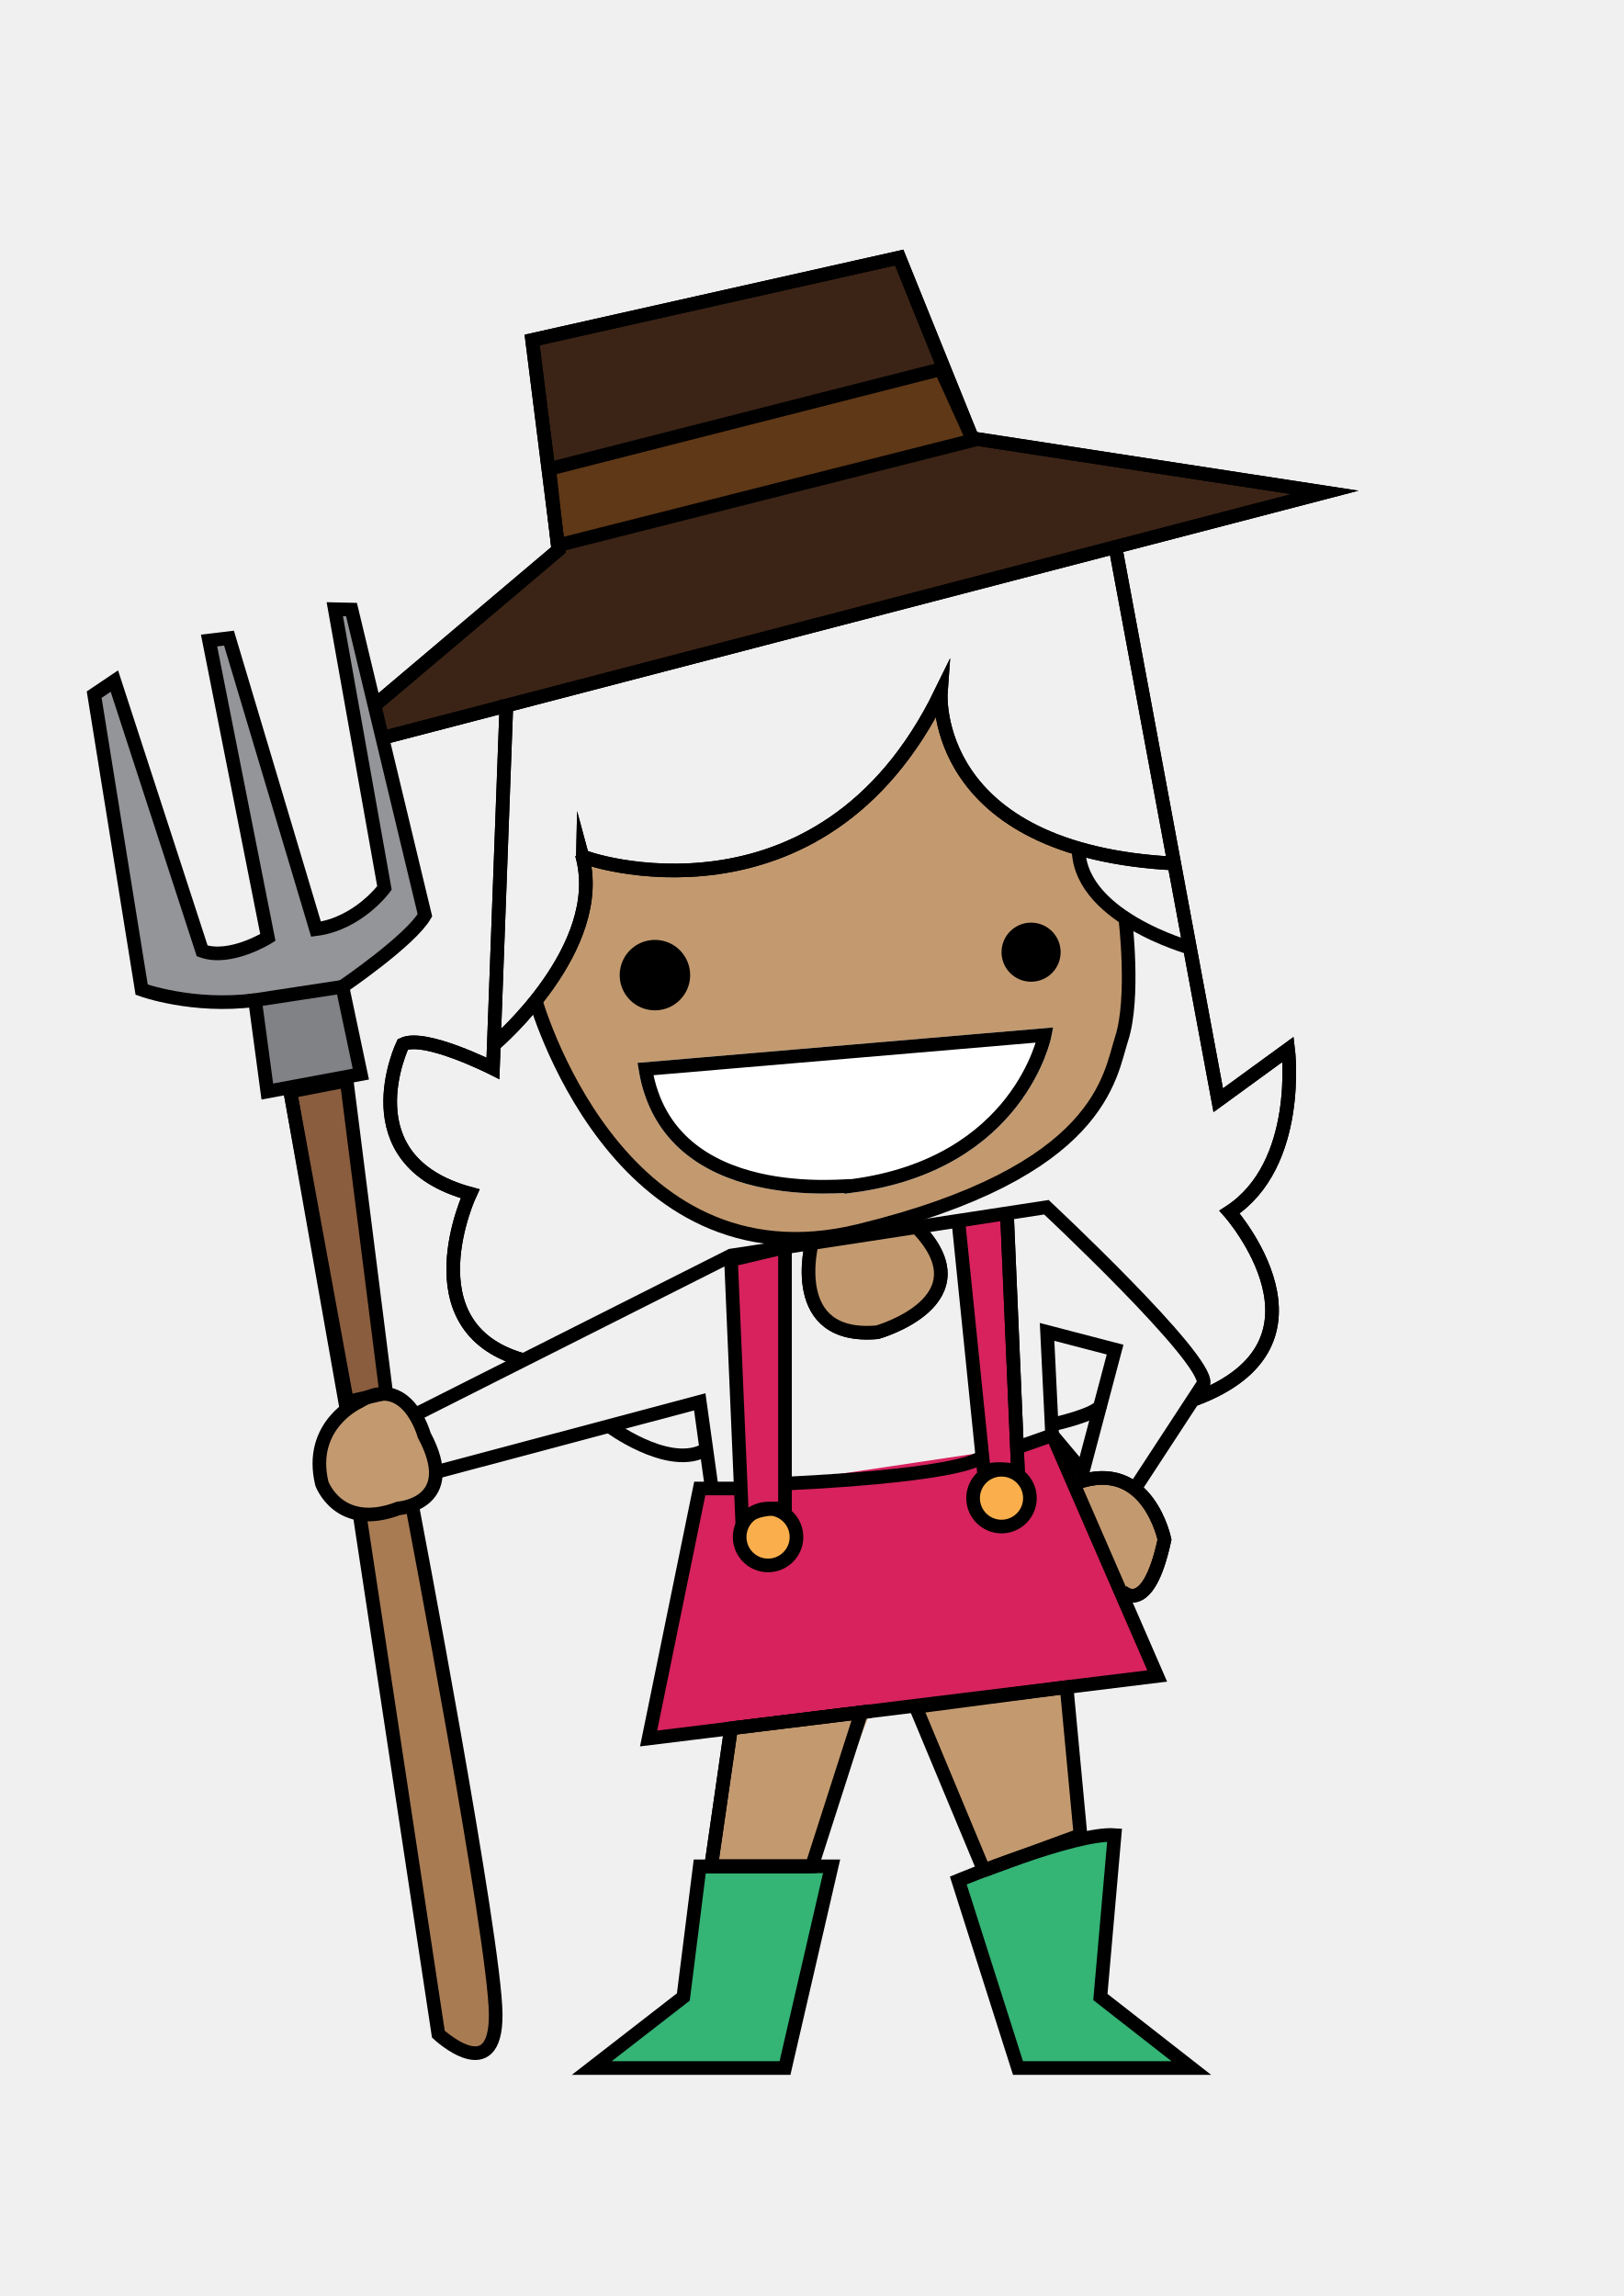
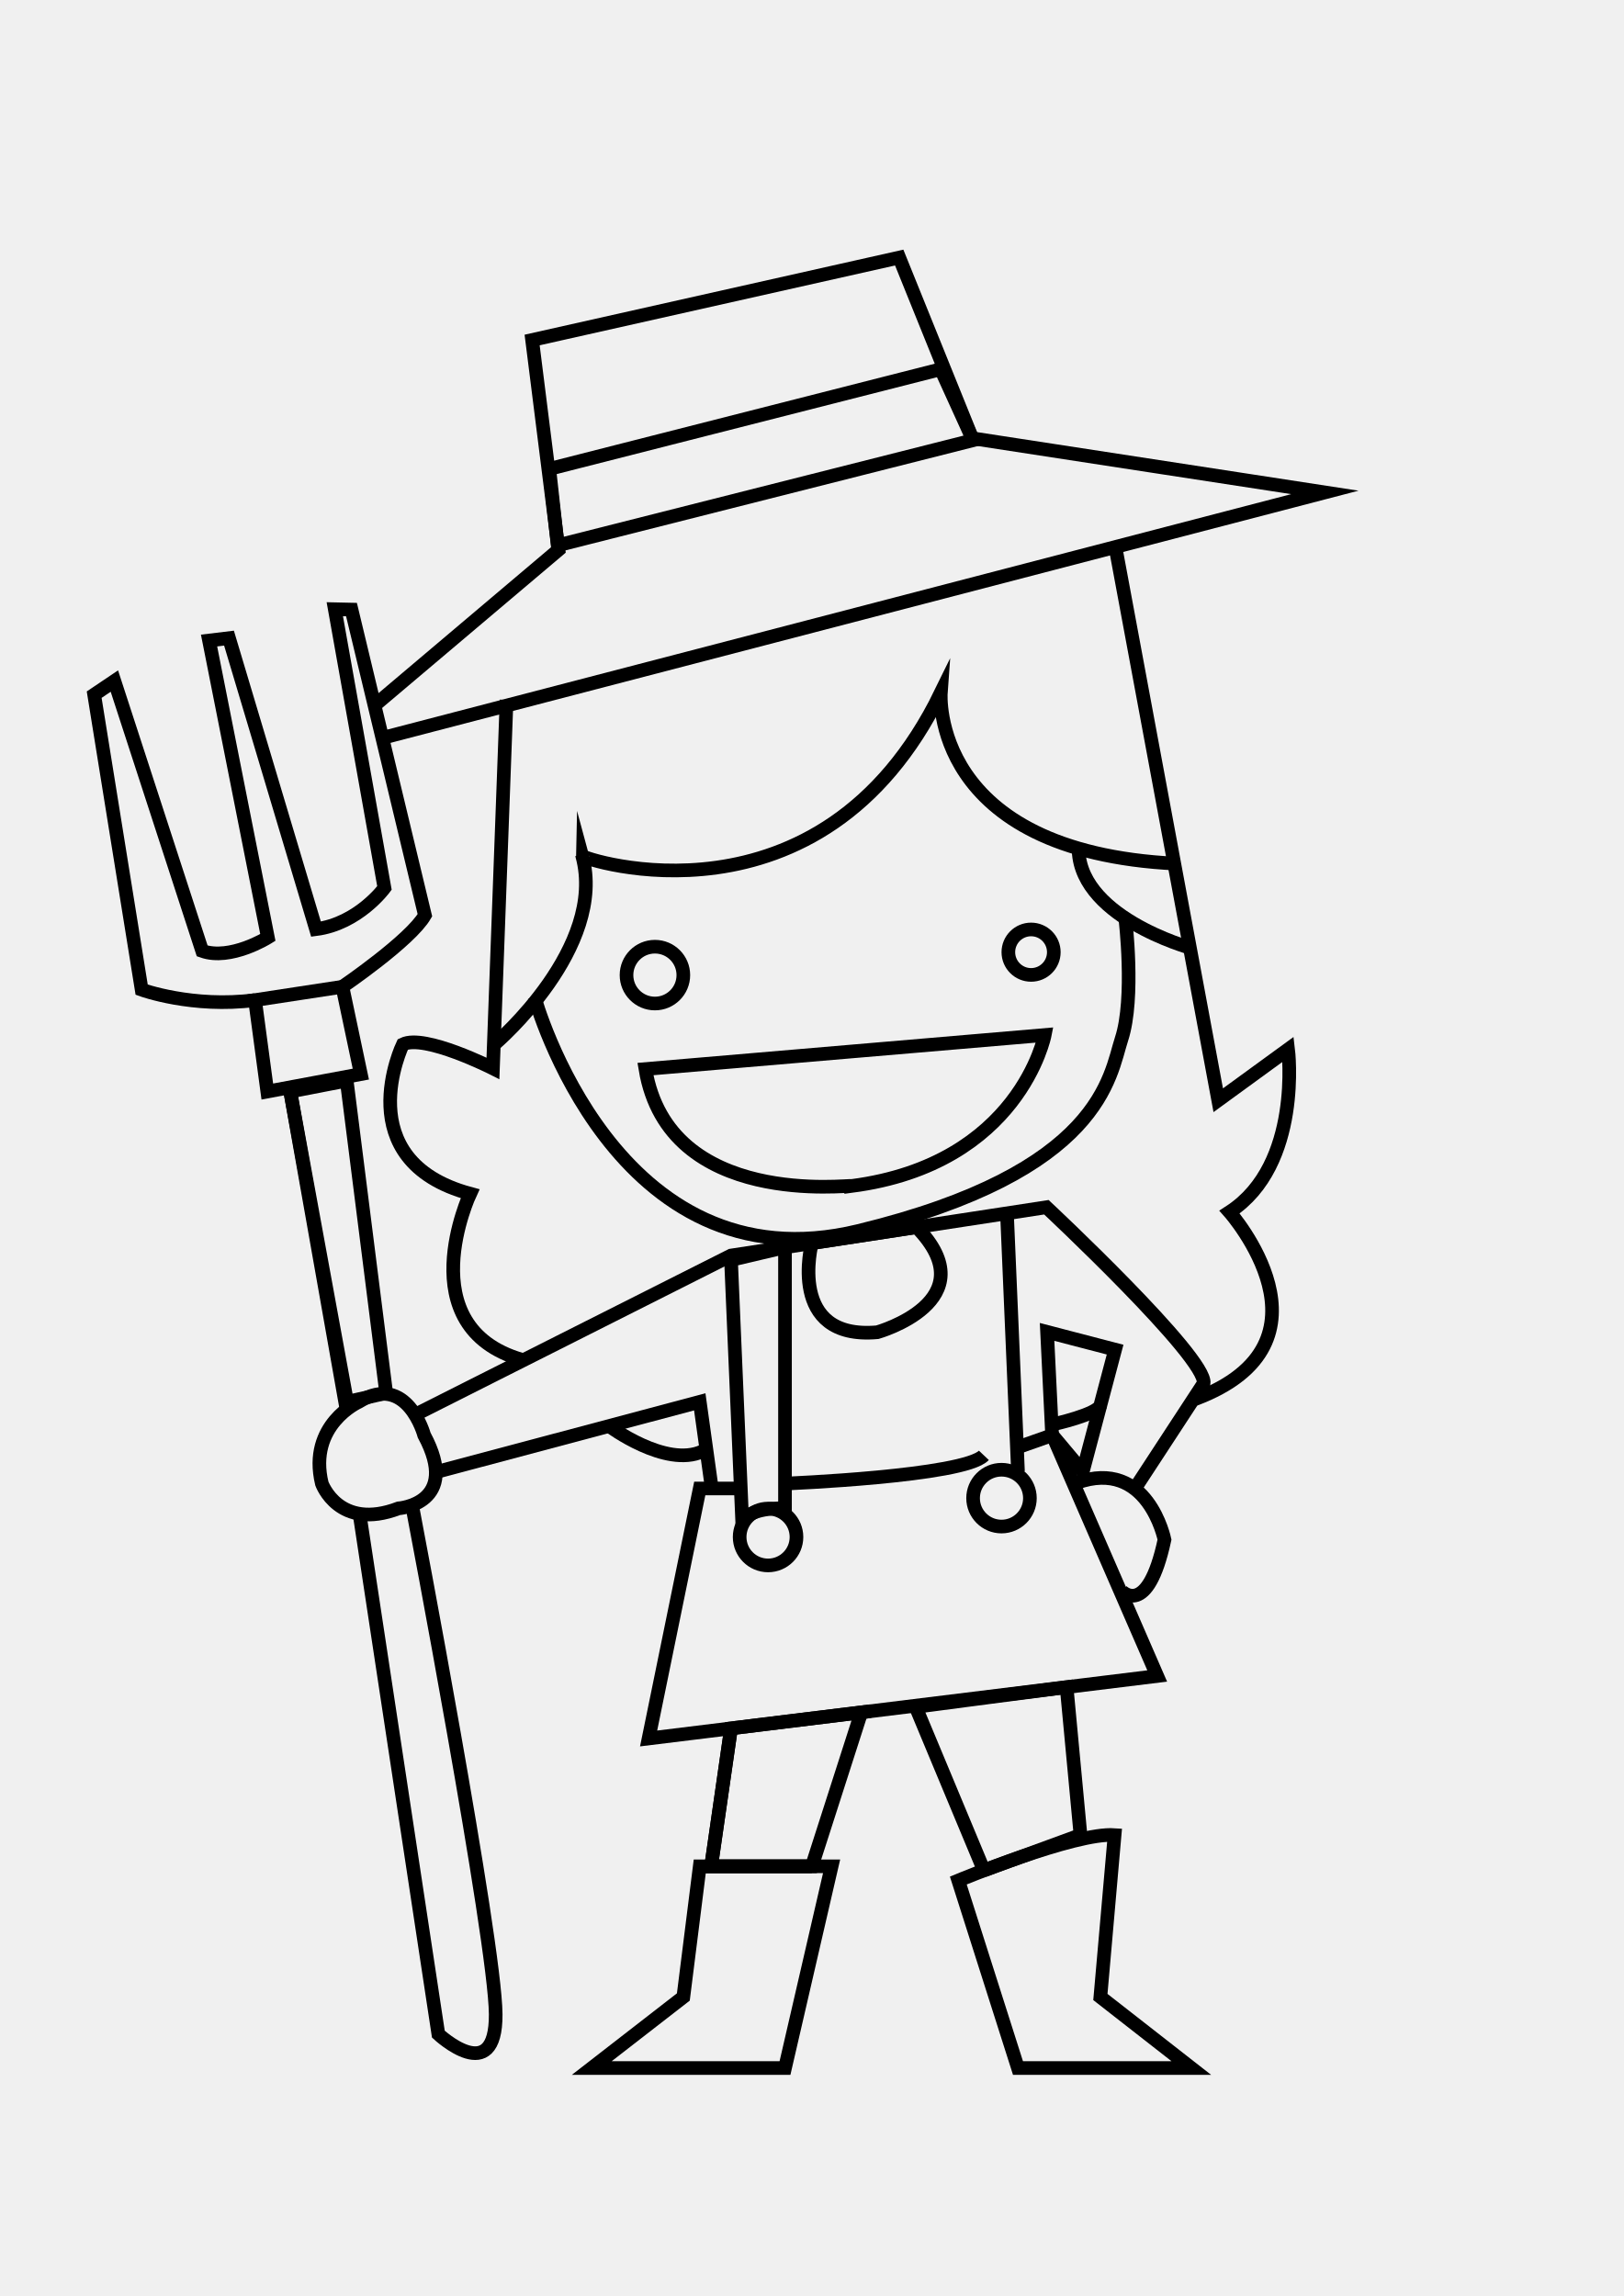
- <svg xmlns="http://www.w3.org/2000/svg" version="1.1" x="0px" y="0px" width="595.28px" height="841.89px" viewBox="0 0 595.28 841.89" enable-background="new 0 0 595.28 841.89" xml:space="preserve">
-   <g id="couleurs">
-     <path fill="#D7225D" d="M351.333,447.612l17.834-2.731l4.041,94.661c0,0-10.494-3.735-12.5,0S351.333,447.612,351.333,447.612" />
-     <path fill="#A87B53" d="M151.333,553.34c0,0,30.208,158.16,30.395,185.243s-21.02,7.292-21.02,7.292L131.542,553.34" />
-     <path fill="#C39A6F" d="M395.425,311.121c-53.523-15.569-50.505-57.059-50.505-57.059   c-43.985,90.102-131.504,60.806-131.466,59.765c5.366,19.701-6.388,39.833-17.077,53.162c3.73,12.23,34.863,104.65,118.396,84.365   c89.405-21.71,92.03-56.971,96.419-70.442c3.839-11.783,2.229-34.842,1.357-44.227   C403.546,330.753,395.471,322.313,395.425,311.121z" />
-     <path fill="#C39A6F" d="M155.5,526.217c0,0-6.25-23.132-23.958-12.195c0,0-18.75,8.37-13.542,29.966c0,0,6.232,17.429,28.116,9.096   C146.116,553.083,169.042,551.434,155.5,526.217z" />
-     <path fill="none" d="M236.623,391.996l146.394-12.482c0,0-9.146,47.349-70.845,55.363   C312.196,434.226,245.139,443.563,236.623,391.996z" />
-     <path fill="#FFFFFF" stroke="#FFFFFF" stroke-width="5" stroke-miterlimit="10" d="M236.623,391.996l146.394-12.482   c0,0-9.146,47.349-70.845,55.363C312.196,434.226,245.139,443.563,236.623,391.996z" />
-     <circle cx="240.106" cy="357.551" r="10.417" />
-     <circle cx="378.012" cy="349.142" r="8.334" />
-     <polyline fill="#3B2416" points="136.605,259.263 204.762,201.613 201.245,173.649 195.085,124.671 329.666,94.441    356.433,160.698 485.717,180.556 139.806,270.677  " />
-     <line fill="#744C2C" x1="344.91" y1="135.375" x2="201.379" y2="171.943" />
-     <line fill="#744C2C" x1="356.75" y1="161.417" x2="204.458" y2="199.958" />
-     <polygon fill="#5F3817" points="356.75,161.417 204.458,199.958 201.379,171.943 344.91,135.375  " />
-     <polygon fill="#808285" points="98,400.242 132.287,393.846 125.529,361.824 93.499,366.713  " />
-     <path fill="#939598" d="M125.529,361.824c0,0,24.93-16.964,30.25-26.224L128.864,223.52l-6.124-0.135l18.205,102.221   c0,0-9.543,13.088-25.091,15.096L83.956,233.988l-7.313,0.88l21.557,108.879c0,0-13.734,8.589-24.073,4.935l-32.195-98.953   l-7.404,4.983l17.405,108.173c0,0,18.642,6.81,41.567,3.828" />
-     <path fill="#D7225D" d="M287.792,543.987c0,0,65.624-2.619,72.916-10.345" />
-     <polyline fill="#D7225D" points="373.208,530.667 385.834,526.217 424.25,614.542 237.792,637.458 256.542,545.792    272.167,545.792  " />
-     <circle fill="#FAAF4C" cx="367.167" cy="549.333" r="10.417" />
-     <circle fill="#FAAF4C" cx="281.584" cy="563.586" r="10.417" />
-     <path fill="none" stroke="#000000" stroke-width="5" stroke-miterlimit="10" d="M297.639,455.836c0,0-9.402,35.634,24.007,32.664   c0,0,40.749-11.463,14.385-38.544" />
-     <path fill="#C39A6F" stroke="#000000" stroke-width="5" stroke-miterlimit="10" d="M411.153,583.305c0,0,9.522,10.417,15.772-18.75   c0,0-6.124-30.208-32.229-20.833" />
-     <polygon fill="#34B475" points="256.542,684.333 304.879,684.333 287.792,758.292 216.958,758.292 250.523,732.25  " />
-     <path fill="#34B475" d="M351.333,689.542c0,0,42.709-17.709,57.292-16.667l-5.208,59.375l33.333,26.042h-63.542L351.333,689.542z" />
-     <path fill="#D7225D" d="M272.167,559.333L268,460.375l19.792-3.031v95.739C287.792,553.083,272.781,552.304,272.167,559.333" />
-     <line fill="#8EC549" x1="396.125" y1="672.875" x2="360.708" y2="685.838" />
-     <path fill="#C39A6F" d="M360.708,685.838l-25-59.963c0,0,51.137-6.736,55.326-7.251l5.091,54.251L360.708,685.838" />
-     <line fill="#9A857A" stroke="#000000" stroke-width="5" stroke-miterlimit="10" x1="268" y1="633.745" x2="319.098" y2="627.465" />
-     <polyline fill="#C39A6F" points="297.639,684.333 315.764,627.875 297.64,684.333 260.708,684.333 268,633.745 319.098,627.465     " />
-     <path fill="none" stroke="#000000" stroke-width="5" stroke-miterlimit="10" d="M369.167,444.881l4.041,94.661   c0,0-6.792-1.958-12.5,0l-9.375-91.93" />
-     <path fill="none" stroke="#000000" stroke-width="5" stroke-miterlimit="10" d="M181.728,382.493c0,0,40.903-34.97,31.726-68.666   c-0.039,1.041,87.48,30.337,131.466-59.765c0,0-4.238,58.216,86.286,62.607" />
-     <path fill="none" stroke="#000000" stroke-width="5" stroke-miterlimit="10" d="M185.718,256.624l-4.998,135.121   c0,0-25.107-12.72-33.038-8.79c0,0-20.478,42.526,24.665,54.752c0,0-22.756,48.774,18.967,60.875" />
-     <path fill="none" stroke="#000000" stroke-width="5" stroke-miterlimit="10" d="M408.812,199.958l37.815,203.475l25.627-18.667   c0,0,5.238,42.299-21.477,59.665c0,0,42.433,47.996-12.74,68.628" />
-     <polyline fill="none" stroke="#000000" stroke-width="5" stroke-miterlimit="10" points="136.605,259.263 204.762,201.613    201.245,173.649 195.085,124.671 329.666,94.441 356.433,160.698 485.717,180.556 139.806,270.677  " />
+ <svg xmlns="http://www.w3.org/2000/svg" version="1.1" id="Calque_1" x="0px" y="0px" width="595.279px" height="841.89px" viewBox="0 0 595.279 841.89" enable-background="new 0 0 595.279 841.89" xml:space="preserve">
+   <g id="couleurs" display="none">
+     <path display="inline" fill="#D7225D" d="M351.332,447.613l17.834-2.732l4.041,94.662c0,0-10.493-3.736-12.5,0   C358.701,543.277,351.332,447.613,351.332,447.613" />
+     <path display="inline" fill="#A87B53" d="M151.333,553.339c0,0,30.208,158.16,30.395,185.244c0.188,27.082-21.02,7.291-21.02,7.291   l-29.166-192.535" />
+     <path display="inline" fill="#C39A6F" d="M395.425,311.121c-53.523-15.569-50.505-57.059-50.505-57.059   c-43.985,90.102-131.504,60.806-131.466,59.765c5.365,19.701-6.389,39.833-17.077,53.162   c3.729,12.23,34.862,104.649,118.396,84.364c89.405-21.709,92.03-56.97,96.419-70.441c3.839-11.783,2.229-34.842,1.357-44.227   C403.546,330.753,395.471,322.313,395.425,311.121z" />
+     <path display="inline" fill="#C39A6F" d="M155.5,526.216c0,0-6.25-23.131-23.958-12.195c0,0-18.75,8.371-13.542,29.967   c0,0,6.231,17.43,28.116,9.096C146.116,553.083,169.042,551.433,155.5,526.216z" />
+     <path display="inline" fill="none" d="M236.623,391.996l146.394-12.482c0,0-9.146,47.349-70.845,55.362   C312.196,434.226,245.139,443.562,236.623,391.996z" />
+     <path display="inline" fill="#FFFFFF" stroke="#FFFFFF" stroke-width="5" stroke-miterlimit="10" d="M236.623,391.996   l146.394-12.482c0,0-9.146,47.349-70.845,55.362C312.196,434.226,245.139,443.562,236.623,391.996z" />
+     <circle display="inline" cx="240.106" cy="357.551" r="10.417" />
+     <circle display="inline" cx="378.012" cy="349.142" r="8.334" />
+     <polyline display="inline" fill="#3B2416" points="136.605,259.263 204.762,201.613 201.245,173.649 195.085,124.671    329.665,94.441 356.433,160.698 485.717,180.556 139.806,270.677  " />
+     <line display="inline" fill="none" x1="344.909" y1="135.375" x2="201.379" y2="171.943" />
+     <line display="inline" fill="none" x1="356.75" y1="161.417" x2="204.458" y2="199.958" />
+     <polygon display="inline" fill="#5F3817" points="356.75,161.417 204.458,199.958 201.379,171.943 344.909,135.375  " />
+     <polygon display="inline" fill="#939598" points="98,400.242 132.287,393.846 125.529,361.824 93.499,366.713  " />
+     <path display="inline" fill="#939598" d="M125.529,361.824c0,0,24.931-16.964,30.25-26.224l-26.915-112.08l-6.123-0.135   l18.204,102.221c0,0-9.543,13.088-25.091,15.096L83.956,233.988l-7.313,0.88L98.2,343.747c0,0-13.734,8.589-24.073,4.935   l-32.195-98.953l-7.404,4.983l17.405,108.173c0,0,18.643,6.81,41.567,3.828" />
+     <path display="inline" fill="#D7225D" d="M287.792,543.988c0,0,65.623-2.619,72.915-10.346" />
+     <polyline display="inline" fill="#D7225D" points="373.207,530.667 385.834,526.216 424.25,614.542 237.792,637.458    256.542,545.792 272.167,545.792  " />
+     <circle display="inline" fill="#FAAF4C" cx="367.166" cy="549.333" r="10.417" />
+     <circle display="inline" fill="#FAAF4C" cx="281.584" cy="563.586" r="10.417" />
+     <path display="inline" fill="none" stroke="#000000" stroke-width="5" stroke-miterlimit="10" d="M297.639,455.835   c0,0-9.402,35.635,24.007,32.664c0,0,40.749-11.463,14.385-38.543" />
+     <path display="inline" fill="#C39A6F" stroke="#000000" stroke-width="5" stroke-miterlimit="10" d="M411.153,583.304   c0,0,9.522,10.418,15.772-18.75c0,0-6.124-30.207-32.229-20.832" />
+     <polygon display="inline" fill="#34B475" points="256.542,684.333 304.879,684.333 287.792,758.292 216.958,758.292    250.523,732.25  " />
+     <path display="inline" fill="#34B475" d="M351.332,689.542c0,0,42.709-17.709,57.293-16.668l-5.209,59.375l33.334,26.043h-63.543   L351.332,689.542z" />
+     <path display="inline" fill="#D7225D" d="M272.167,559.333L268,460.375l19.792-3.031v95.74   C287.792,553.083,272.781,552.304,272.167,559.333" />
+     <line display="inline" fill="none" x1="396.125" y1="672.875" x2="360.707" y2="685.837" />
+     <path display="inline" fill="#C39A6F" d="M360.707,685.837l-25-59.963c0,0,51.138-6.736,55.326-7.25l5.092,54.25L360.707,685.837" />
+     <line display="inline" fill="none" stroke="#000000" stroke-width="5" stroke-miterlimit="10" x1="268" y1="633.746" x2="319.098" y2="627.464" />
+     <polyline display="inline" fill="#C39A6F" points="297.639,684.333 315.764,627.875 297.64,684.333 260.708,684.333 268,633.746    319.098,627.464  " />
+     <path display="inline" fill="none" stroke="#000000" stroke-width="5" stroke-miterlimit="10" d="M369.166,444.88l4.041,94.662   c0,0-6.792-1.959-12.5,0l-9.375-91.93" />
+     <path display="inline" fill="none" stroke="#000000" stroke-width="5" stroke-miterlimit="10" d="M181.728,382.493   c0,0,40.903-34.97,31.727-68.666c-0.039,1.041,87.479,30.337,131.466-59.765c0,0-4.238,58.216,86.285,62.607" />
+     <path display="inline" fill="none" stroke="#000000" stroke-width="5" stroke-miterlimit="10" d="M185.718,256.624l-4.998,135.121   c0,0-25.107-12.72-33.038-8.79c0,0-20.478,42.527,24.665,54.751c0,0-22.756,48.773,18.967,60.875" />
+     <path display="inline" fill="none" stroke="#000000" stroke-width="5" stroke-miterlimit="10" d="M408.812,199.958l37.815,203.475   l25.627-18.667c0,0,5.237,42.3-21.478,59.665c0,0,42.434,47.996-12.74,68.627" />
+     <polyline display="inline" fill="none" stroke="#000000" stroke-width="5" stroke-miterlimit="10" points="136.605,259.263    204.762,201.613 201.245,173.649 195.085,124.671 329.665,94.441 356.433,160.698 485.717,180.556 139.806,270.677  " />
  </g>
  <g id="traces">
-     <polygon fill="#8A5D3E" points="141.585,510.804 127.097,396.242 106.417,400.242 127.25,514.021  " />
-     <polyline fill="none" stroke="#000000" stroke-width="5" stroke-miterlimit="10" points="373.208,530.667 385.834,526.217    424.25,614.542 237.792,637.458 256.542,545.792 272.167,545.792  " />
-     <path fill="none" stroke="#000000" stroke-width="5" stroke-miterlimit="10" d="M195.985,365.655c0,0,29.383,107.41,118.789,85.699   c89.405-21.71,92.03-56.971,96.419-70.442c4.892-15.016,1.357-44.227,1.357-44.227" />
-     <path fill="none" stroke="#000000" stroke-width="5" stroke-miterlimit="10" d="M236.623,391.996l146.394-12.482   c0,0-9.146,47.349-70.845,55.363C312.196,434.226,245.139,443.563,236.623,391.996z" />
-     <path fill="none" stroke="#000000" stroke-width="5" stroke-miterlimit="10" d="M323.208,323.917" />
+     <polygon fill="none" points="141.585,510.804 127.097,396.242 106.417,400.242 127.25,514.021  " />
+     <polyline fill="none" stroke="#000000" stroke-width="5" stroke-miterlimit="10" points="373.207,530.667 385.834,526.216    424.25,614.542 237.792,637.458 256.542,545.792 272.167,545.792  " />
+     <path fill="none" stroke="#000000" stroke-width="5" stroke-miterlimit="10" d="M195.985,365.655   c0,0,29.384,107.411,118.789,85.698c89.405-21.709,92.03-56.97,96.419-70.441c4.893-15.016,1.357-44.227,1.357-44.227" />
+     <path fill="none" stroke="#000000" stroke-width="5" stroke-miterlimit="10" d="M236.623,391.996l146.394-12.482   c0,0-9.146,47.349-70.845,55.362C312.196,434.226,245.139,443.562,236.623,391.996z" />
+     <path fill="none" stroke="#000000" stroke-width="5" stroke-miterlimit="10" d="M323.207,323.917" />
    <circle fill="none" stroke="#000000" stroke-width="5" stroke-miterlimit="10" cx="240.106" cy="357.551" r="10.417" />
    <circle fill="none" stroke="#000000" stroke-width="5" stroke-miterlimit="10" cx="378.012" cy="349.142" r="8.334" />
-     <path fill="none" stroke="#000000" stroke-width="5" stroke-miterlimit="10" d="M181.728,382.493c0,0,40.903-34.97,31.726-68.666   c-0.039,1.041,87.48,30.337,131.466-59.765c0,0-4.238,58.216,86.286,62.607" />
+     <path fill="none" stroke="#000000" stroke-width="5" stroke-miterlimit="10" d="M181.728,382.493c0,0,40.903-34.97,31.727-68.666   c-0.039,1.041,87.479,30.337,131.466-59.765c0,0-4.238,58.216,86.285,62.607" />
    <path fill="none" stroke="#000000" stroke-width="5" stroke-miterlimit="10" d="M395.467,309.503   c-1.7,26.462,41.283,38.164,41.283,38.164" />
-     <path fill="none" stroke="#000000" stroke-width="5" stroke-miterlimit="10" d="M185.718,256.624l-4.998,135.121   c0,0-25.107-12.72-33.038-8.79c0,0-20.478,42.526,24.665,54.752c0,0-22.756,48.774,18.967,60.875" />
-     <path fill="none" stroke="#000000" stroke-width="5" stroke-miterlimit="10" d="M408.812,199.958l37.815,203.475l25.627-18.667   c0,0,5.238,42.299-21.477,59.665c0,0,42.433,47.996-12.74,68.628" />
-     <path fill="none" stroke="#000000" stroke-width="5" stroke-miterlimit="10" d="M386.294,522.21c0,0,15.951-3.555,17.088-6.895" />
+     <path fill="none" stroke="#000000" stroke-width="5" stroke-miterlimit="10" d="M185.718,256.624l-4.998,135.121   c0,0-25.107-12.72-33.038-8.79c0,0-20.478,42.527,24.665,54.751c0,0-22.756,48.773,18.967,60.875" />
+     <path fill="none" stroke="#000000" stroke-width="5" stroke-miterlimit="10" d="M408.812,199.958l37.815,203.475l25.627-18.667   c0,0,5.237,42.3-21.478,59.665c0,0,42.434,47.996-12.74,68.627" />
+     <path fill="none" stroke="#000000" stroke-width="5" stroke-miterlimit="10" d="M386.294,522.21c0,0,15.95-3.555,17.088-6.895" />
    <path fill="none" stroke="#000000" stroke-width="5" stroke-miterlimit="10" d="M223.167,522.792c0,0,20.833,15.625,34.375,9.375" />
-     <path fill="none" stroke="#000000" stroke-width="5" stroke-miterlimit="10" d="M152.156,518.763L268,460.375l115.625-17.708   c0,0,59.068,55.208,57.659,64.583l-25.2,38.542" />
-     <polygon fill="none" stroke="#000000" stroke-width="5" stroke-miterlimit="10" points="396.979,539.552 408.813,494.874    383.876,488.379 385.715,526.115  " />
-     <path fill="none" stroke="#000000" stroke-width="5" stroke-miterlimit="10" d="M411.153,583.305c0,0,9.522,10.417,15.772-18.75   c0,0-6.124-30.208-32.229-20.833" />
-     <path fill="none" stroke="#000000" stroke-width="5" stroke-miterlimit="10" d="M287.792,543.987c0,0,65.624-2.619,72.916-10.345" />
-     <path fill="none" stroke="#000000" stroke-width="5" stroke-miterlimit="10" d="M272.167,559.333L268,462l19.792-4.656v95.739   C287.792,553.083,272.781,552.304,272.167,559.333" />
-     <path fill="none" stroke="#000000" stroke-width="5" stroke-miterlimit="10" d="M369.167,444.881l4.041,94.661L369.167,444.881z" />
-     <circle fill="none" stroke="#000000" stroke-width="5" stroke-miterlimit="10" cx="367.167" cy="549.333" r="10.417" />
+     <path fill="none" stroke="#000000" stroke-width="5" stroke-miterlimit="10" d="M152.156,518.763L268,460.375l115.625-17.707   c0,0,59.067,55.207,57.658,64.582l-25.199,38.543" />
+     <polygon fill="none" stroke="#000000" stroke-width="5" stroke-miterlimit="10" points="396.979,539.552 408.813,494.875    383.876,488.378 385.715,526.115  " />
+     <path fill="none" stroke="#000000" stroke-width="5" stroke-miterlimit="10" d="M411.153,583.304c0,0,9.522,10.418,15.772-18.75   c0,0-6.124-30.207-32.229-20.832" />
+     <path fill="none" stroke="#000000" stroke-width="5" stroke-miterlimit="10" d="M287.792,543.988c0,0,65.623-2.619,72.915-10.346" />
+     <path fill="none" stroke="#000000" stroke-width="5" stroke-miterlimit="10" d="M272.167,559.333L268,462l19.792-4.656v95.74   C287.792,553.083,272.781,552.304,272.167,559.333" />
+     <path fill="none" stroke="#000000" stroke-width="5" stroke-miterlimit="10" d="M369.166,444.88l4.041,94.662L369.166,444.88z" />
+     <circle fill="none" stroke="#000000" stroke-width="5" stroke-miterlimit="10" cx="367.166" cy="549.333" r="10.417" />
    <circle fill="none" stroke="#000000" stroke-width="5" stroke-miterlimit="10" cx="281.584" cy="563.586" r="10.417" />
-     <polyline fill="none" stroke="#000000" stroke-width="5" stroke-miterlimit="10" points="260.708,543.987 256.542,514.021    160.708,539.542  " />
-     <path fill="none" stroke="#000000" stroke-width="5" stroke-miterlimit="10" d="M155.5,526.217c0,0-6.25-23.132-23.958-12.195   c0,0-18.75,8.37-13.542,29.966c0,0,6.232,17.429,28.116,9.096C146.116,553.083,169.042,551.434,155.5,526.217z" />
-     <polyline fill="none" stroke="#000000" stroke-width="5" stroke-miterlimit="10" points="297.64,684.33 260.708,684.333    268,633.745 260.708,684.333  " />
-     <polyline fill="none" stroke="#000000" stroke-width="5" stroke-miterlimit="10" points="297.639,684.333 315.764,627.875    297.64,684.333 260.708,684.333 268,633.745 319.098,627.465  " />
-     <path fill="none" stroke="#000000" stroke-width="5" stroke-miterlimit="10" d="M360.708,685.838l-25-59.963   c0,0,51.137-6.736,55.326-7.251l5.091,54.251L360.708,685.838" />
+     <polyline fill="none" stroke="#000000" stroke-width="5" stroke-miterlimit="10" points="260.708,543.988 256.542,514.021    160.708,539.542  " />
+     <path fill="none" stroke="#000000" stroke-width="5" stroke-miterlimit="10" d="M155.5,526.216c0,0-6.25-23.131-23.958-12.195   c0,0-18.75,8.371-13.542,29.967c0,0,6.231,17.43,28.116,9.096C146.116,553.083,169.042,551.433,155.5,526.216z" />
+     <polyline fill="none" stroke="#000000" stroke-width="5" stroke-miterlimit="10" points="297.64,684.33 260.708,684.333    268,633.746 260.708,684.333  " />
+     <polyline fill="none" stroke="#000000" stroke-width="5" stroke-miterlimit="10" points="297.639,684.333 315.764,627.875    297.64,684.333 260.708,684.333 268,633.746 319.098,627.464  " />
+     <path fill="none" stroke="#000000" stroke-width="5" stroke-miterlimit="10" d="M360.707,685.837l-25-59.963   c0,0,51.138-6.736,55.326-7.25l5.092,54.25L360.707,685.837" />
    <polygon fill="none" stroke="#000000" stroke-width="5" stroke-miterlimit="10" points="256.542,684.333 304.879,684.333    287.792,758.292 216.958,758.292 250.523,732.25  " />
-     <path fill="none" stroke="#000000" stroke-width="5" stroke-miterlimit="10" d="M351.333,689.542c0,0,42.709-17.709,57.292-16.667   l-5.208,59.375l33.333,26.042h-63.542L351.333,689.542z" />
-     <path fill="none" stroke="#000000" stroke-width="5" stroke-miterlimit="10" d="M151.333,553.34c0,0,30.208,158.16,30.395,185.243   s-21.02,7.292-21.02,7.292L131.542,553.34" />
+     <path fill="none" stroke="#000000" stroke-width="5" stroke-miterlimit="10" d="M351.332,689.542c0,0,42.709-17.709,57.293-16.668   l-5.209,59.375l33.334,26.043h-63.543L351.332,689.542z" />
+     <path fill="none" stroke="#000000" stroke-width="5" stroke-miterlimit="10" d="M151.333,553.339c0,0,30.208,158.16,30.395,185.244   c0.188,27.082-21.02,7.291-21.02,7.291l-29.166-192.535" />
    <line fill="none" stroke="#000000" stroke-width="5" stroke-miterlimit="10" x1="127.25" y1="518.021" x2="106.417" y2="400.242" />
    <polygon fill="none" stroke="#000000" stroke-width="5" stroke-miterlimit="10" points="141.585,510.804 127.097,396.242    106.417,400.242 127.25,514.021  " />
    <polygon fill="none" stroke="#000000" stroke-width="5" stroke-miterlimit="10" points="98,400.242 132.287,393.846    125.529,361.824 93.499,366.713  " />
-     <path fill="none" stroke="#000000" stroke-width="5" stroke-miterlimit="10" d="M125.529,361.824c0,0,24.93-16.964,30.25-26.224   L128.864,223.52l-6.124-0.135l18.205,102.221c0,0-9.543,13.088-25.091,15.096L83.956,233.988l-7.313,0.88l21.557,108.879   c0,0-13.734,8.589-24.073,4.935l-32.195-98.953l-7.404,4.983l17.405,108.173c0,0,18.642,6.81,41.567,3.828" />
-     <path fill="#C39A6F" stroke="#000000" stroke-width="5" stroke-miterlimit="10" d="M297.639,455.836   c0,0-9.402,35.634,24.007,32.664c0,0,40.749-11.463,14.385-38.544L297.639,455.836z" />
-     <polyline fill="none" stroke="#000000" stroke-width="5" stroke-miterlimit="10" points="136.605,259.263 204.762,201.613    201.245,173.649 195.085,124.671 329.666,94.441 356.433,160.698 485.717,180.556 139.806,270.677  " />
-     <polygon fill="none" stroke="#000000" stroke-width="5" stroke-miterlimit="10" points="356.75,161.417 204.458,199.958    201.379,171.943 344.91,135.375  " />
+     <path fill="none" stroke="#000000" stroke-width="5" stroke-miterlimit="10" d="M125.529,361.824c0,0,24.931-16.964,30.25-26.224   l-26.915-112.08l-6.123-0.135l18.204,102.221c0,0-9.543,13.088-25.091,15.096L83.956,233.988l-7.313,0.88L98.2,343.747   c0,0-13.734,8.589-24.073,4.935l-32.195-98.953l-7.404,4.983l17.405,108.173c0,0,18.643,6.81,41.567,3.828" />
+     <path fill="none" stroke="#000000" stroke-width="5" stroke-miterlimit="10" d="M297.639,455.835c0,0-9.402,35.635,24.007,32.664   c0,0,40.749-11.463,14.385-38.543L297.639,455.835z" />
+     <polyline fill="none" stroke="#000000" stroke-width="5" stroke-miterlimit="10" points="136.605,259.263 204.762,201.613    201.245,173.649 195.085,124.671 329.665,94.441 356.433,160.698 485.717,180.556 139.806,270.677  " />
+     <polygon fill="none" stroke="#000000" stroke-width="5" stroke-miterlimit="10" points="356.75,161.417 204.458,199.958    201.379,171.943 344.909,135.375  " />
    <path fill="none" stroke="#000000" stroke-width="5" stroke-miterlimit="10" d="M272.167,545.792" />
  </g>
</svg>
